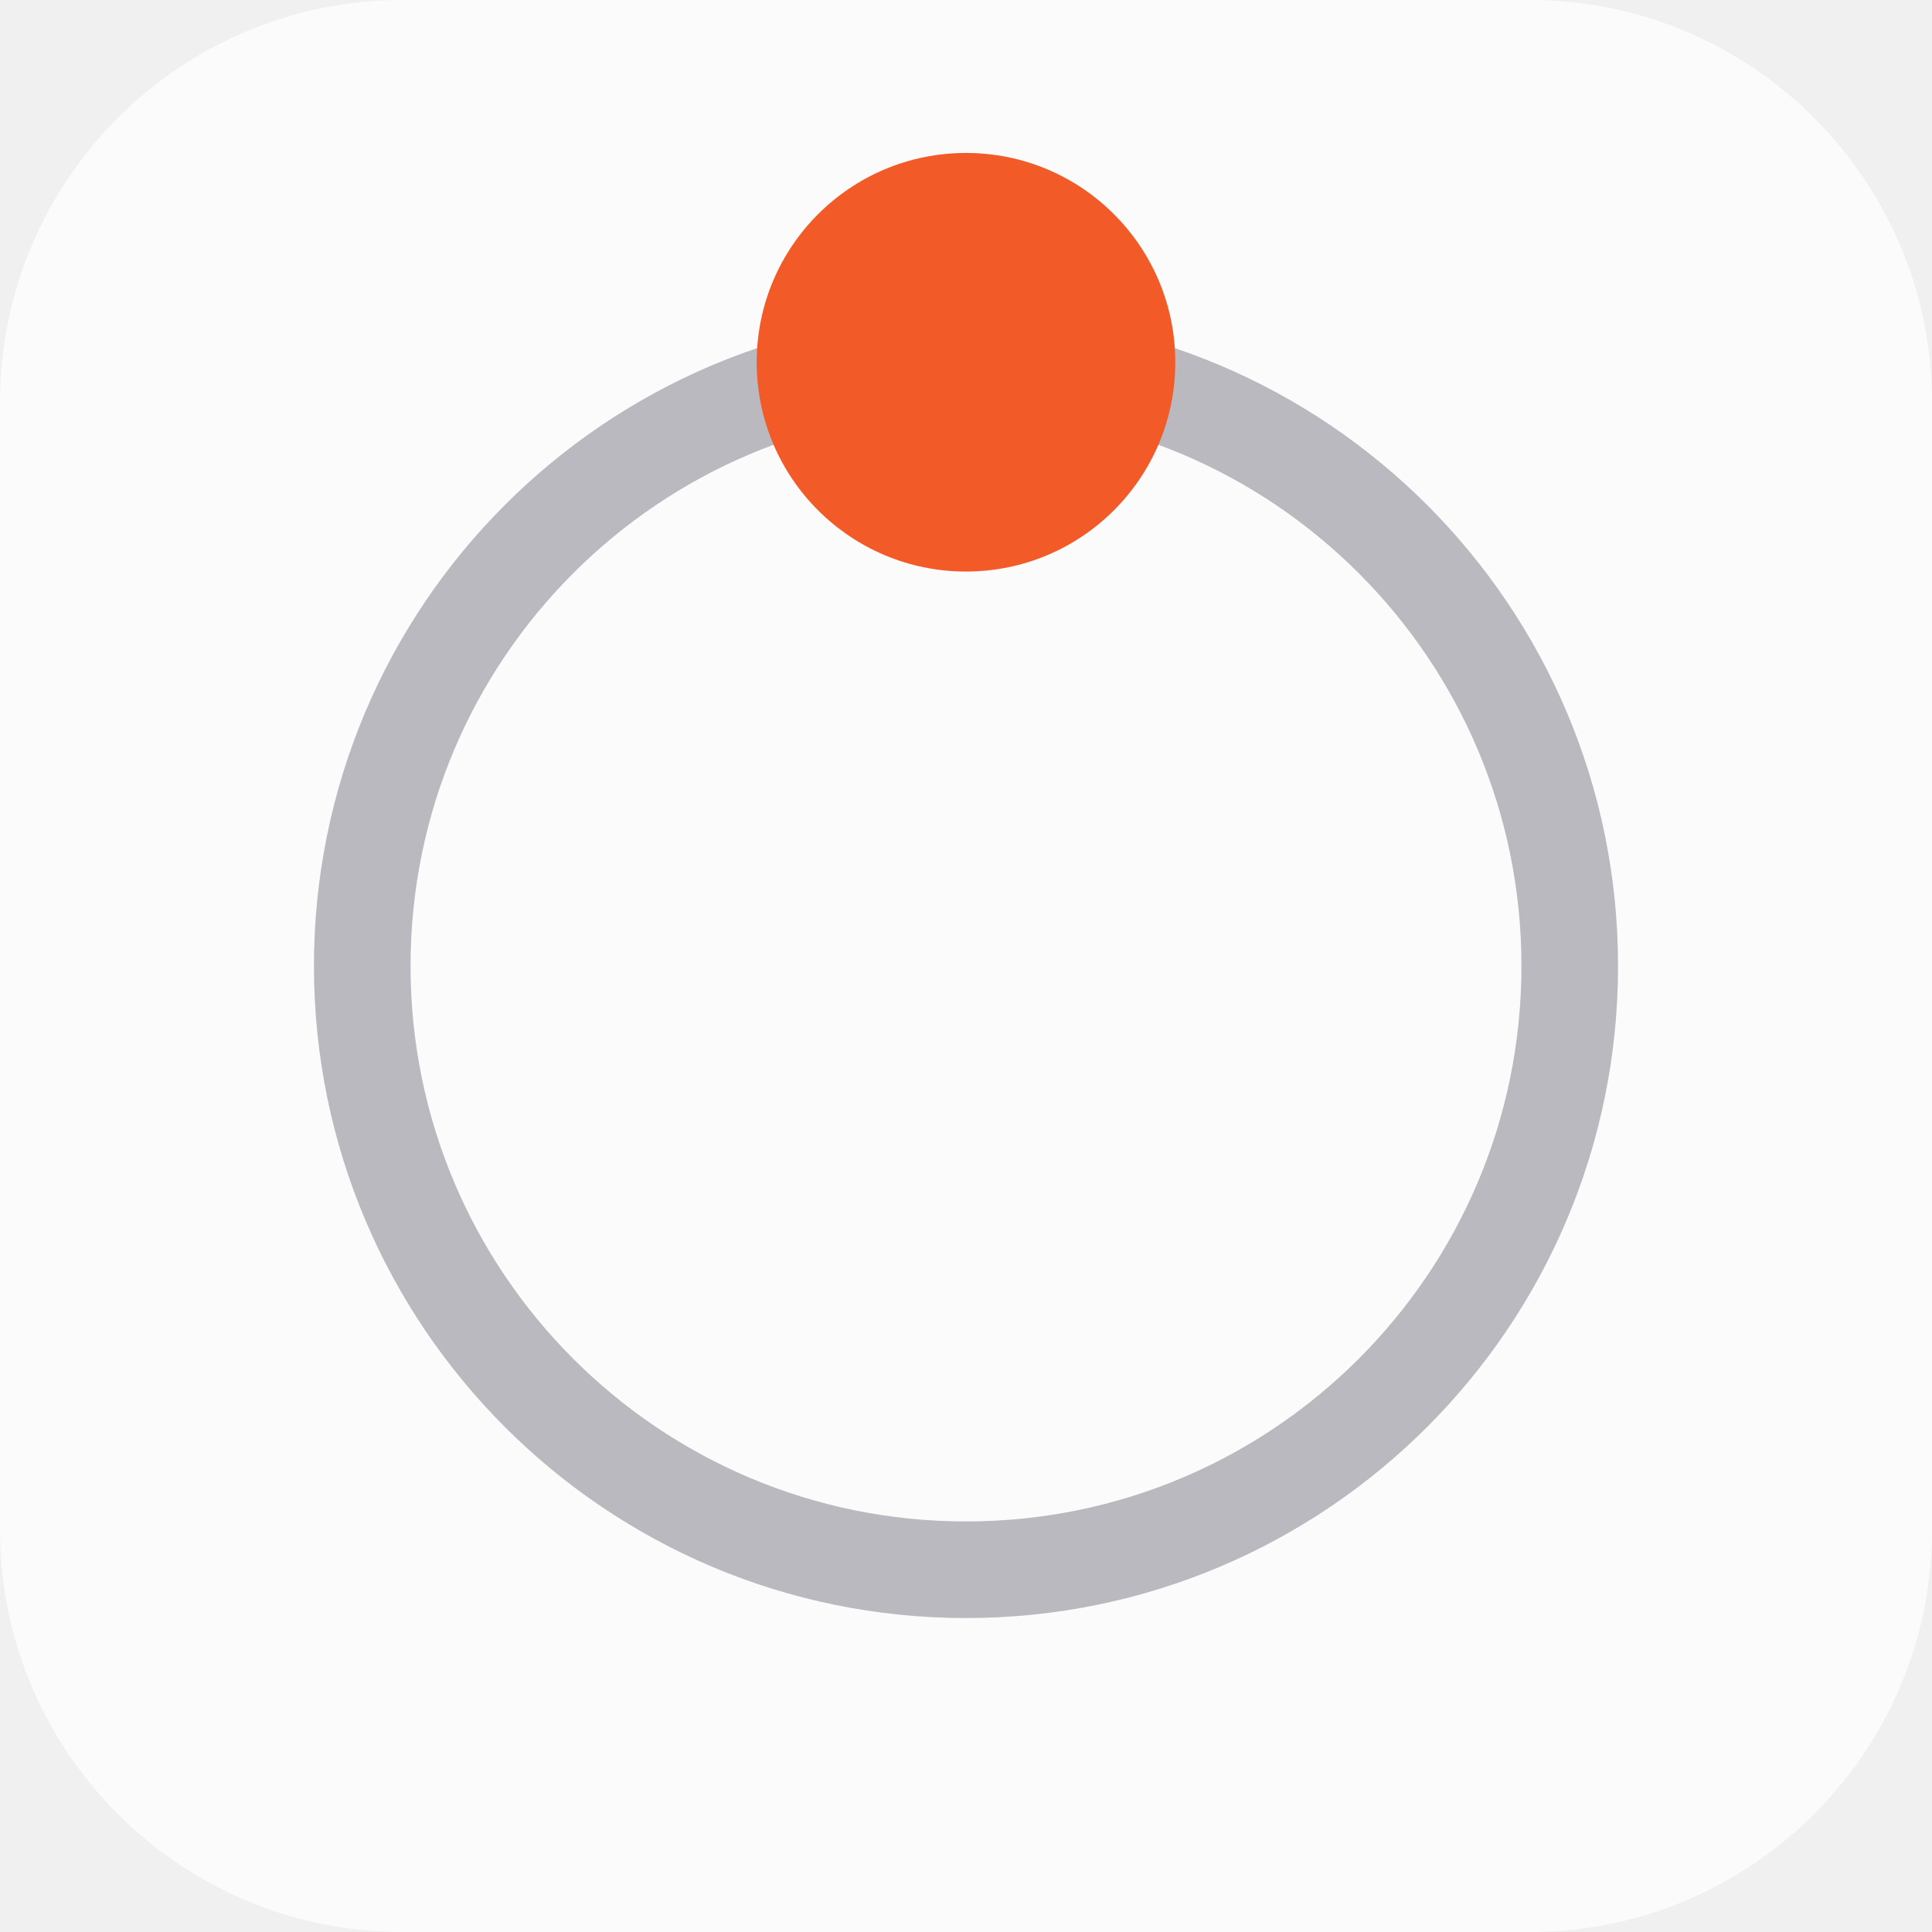
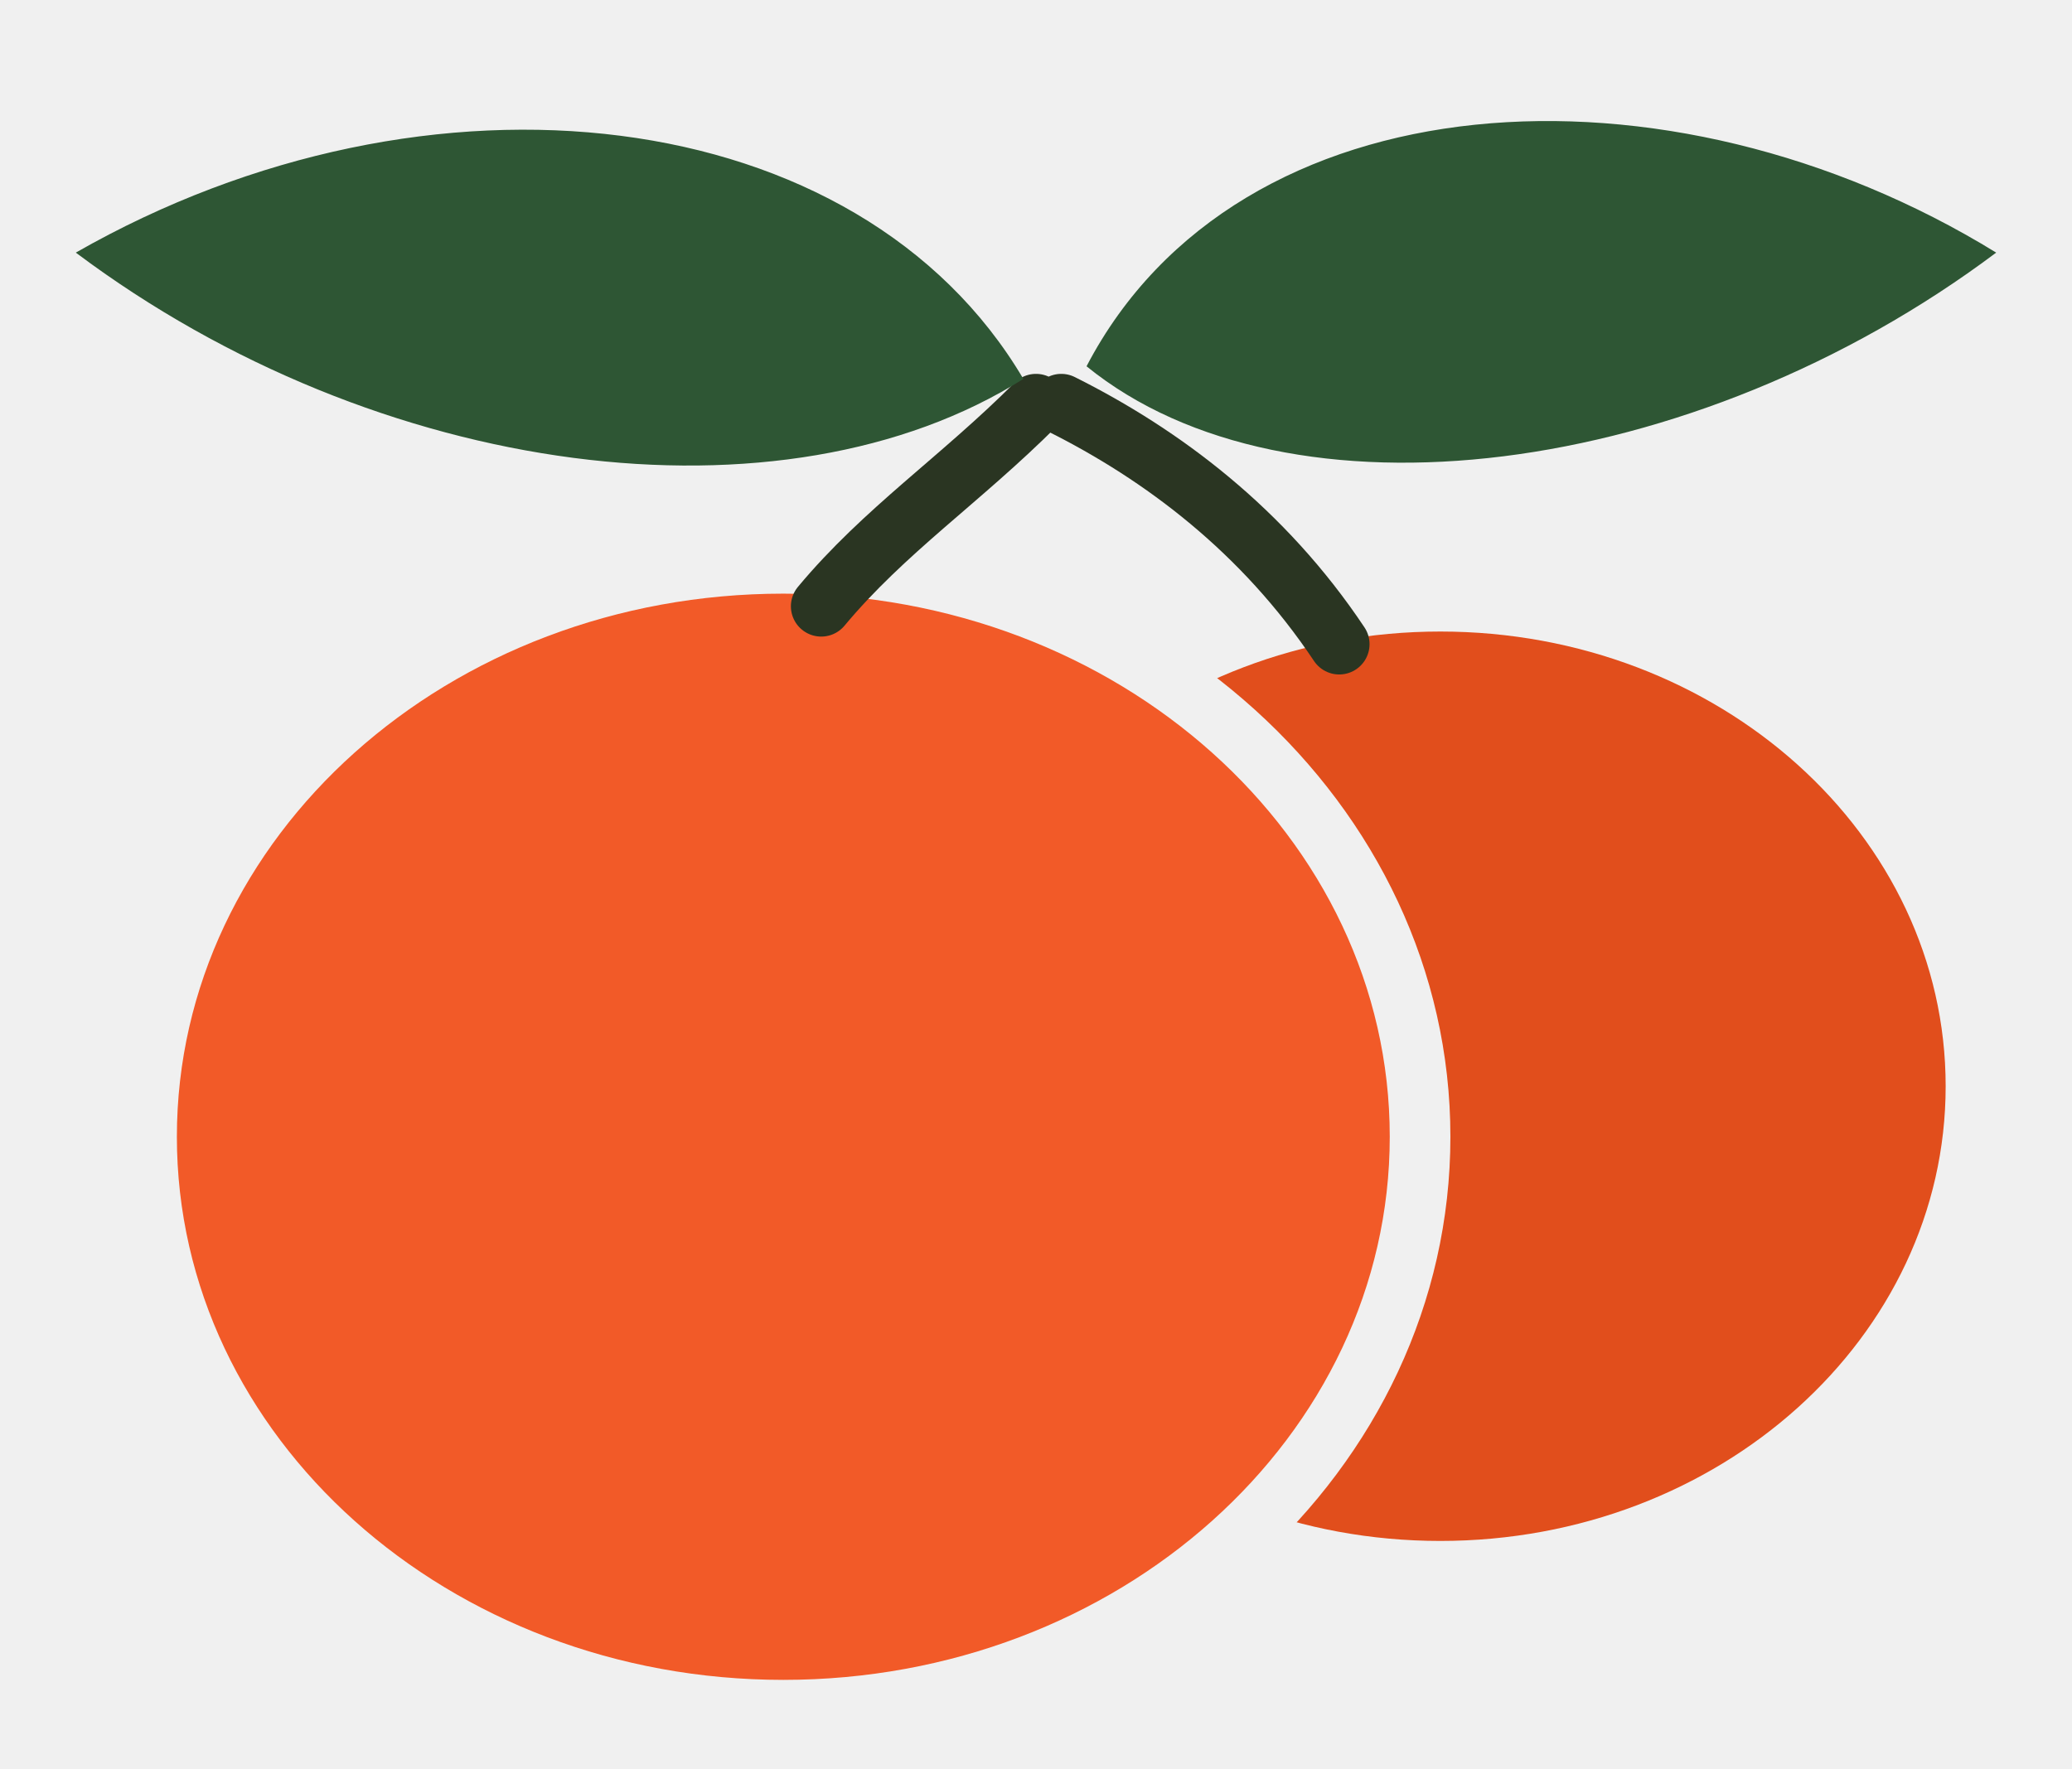
- <svg xmlns="http://www.w3.org/2000/svg" viewBox="-12 -12 24 24">
-   <rect x="-12" y="-12" width="24" height="24" rx="5" fill="#FBFBFB" />
-   <circle r="7.5" fill="none" stroke="#B9B9BF" stroke-width="1.2" />
-   <circle cx="0" cy="-7.5" r="2.6" fill="#F25A28" />
+ <svg xmlns="http://www.w3.org/2000/svg" viewBox="10 18 82 70">
+   <defs>
+     <mask id="g">
+       <rect x="0" y="0" width="100" height="100" fill="#fff" />
+       <ellipse cx="41" cy="63" rx="26.4" ry="23.9" fill="#000" />
+     </mask>
+   </defs>
+   <ellipse cx="67" cy="61" rx="20" ry="18" fill="#E14E1C" mask="url(#g)" />
+   <ellipse cx="41" cy="63" rx="24" ry="21.5" fill="#F25A28" />
+   <path d="M51 34C48 37 45 39 42.5 42M52 34C56 36 60 39 63 43.5" fill="none" stroke="#2A3522" stroke-width="2.4" stroke-linecap="round" />
+   <path d="M50.5 33C44 22 27 20 13 28C25 37 41 39 50.5 33Z M53 32.5C59 21 76 20 89 28C77 37 61 39 53 32.5Z" fill="#2E5634" />
</svg>
